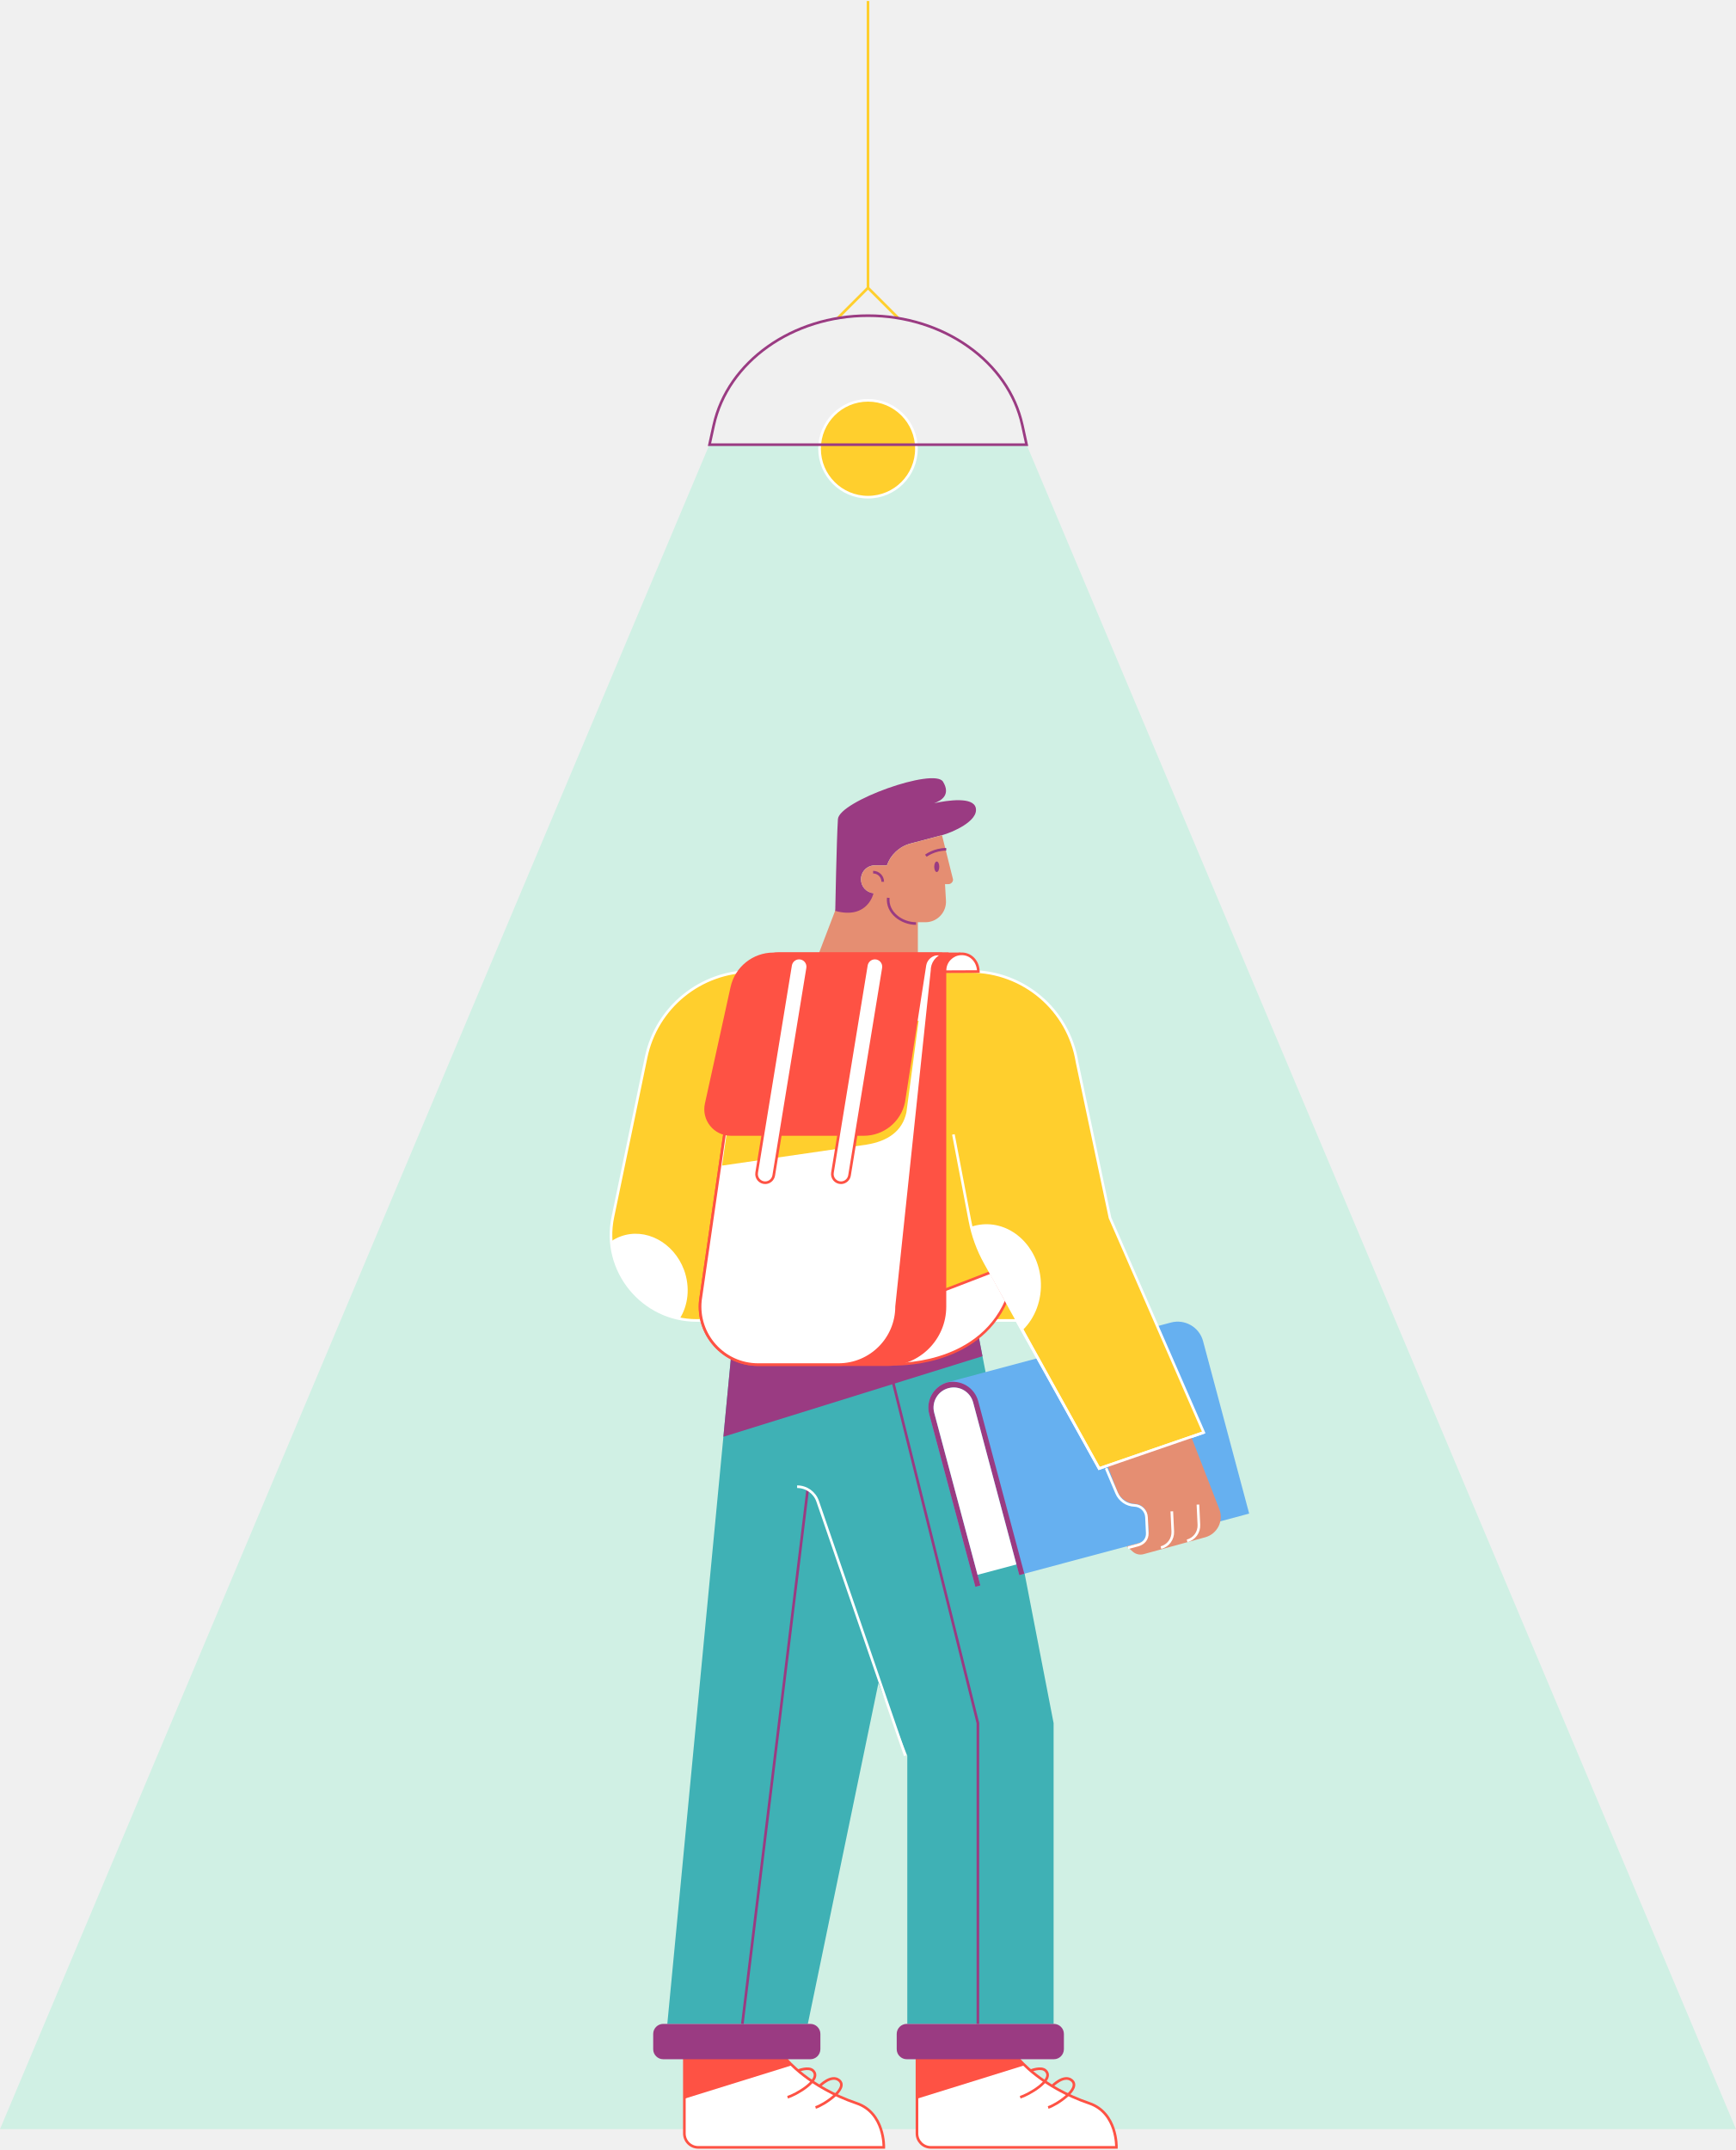
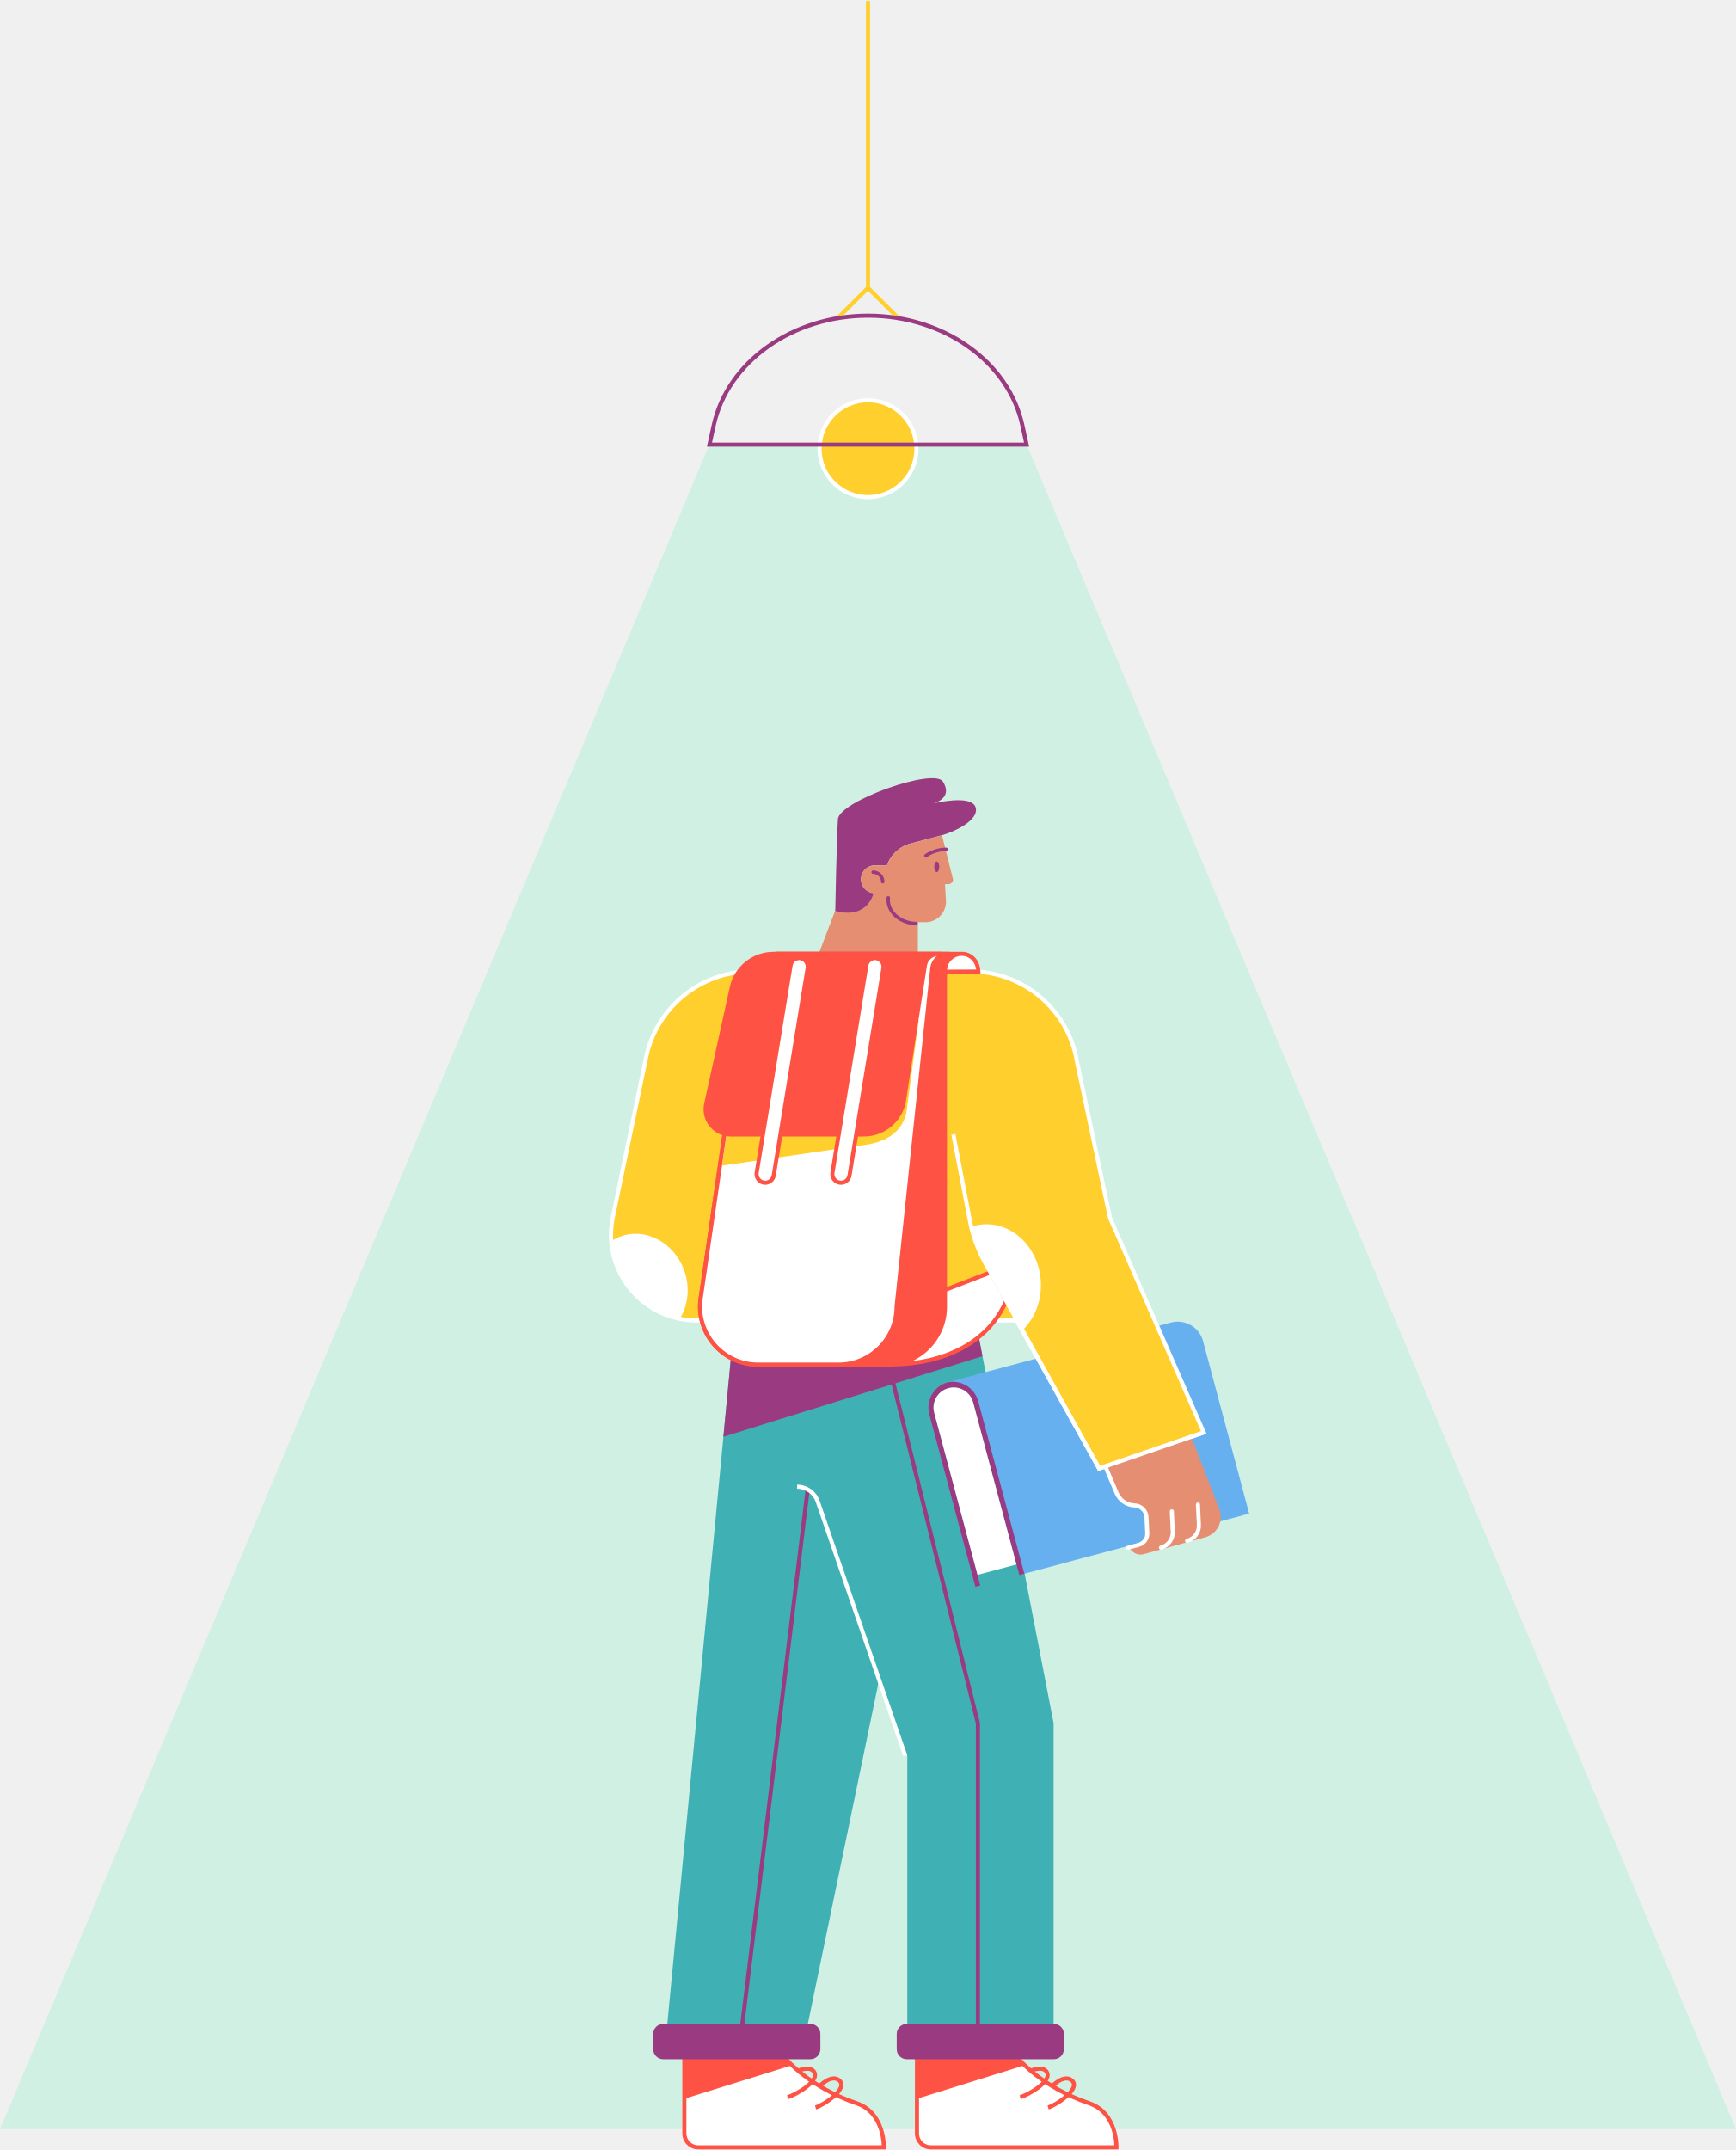
- <svg xmlns="http://www.w3.org/2000/svg" fill="none" height="816" viewBox="0 0 659 816" width="659">
+ <svg xmlns="http://www.w3.org/2000/svg" width="659" height="816" viewBox="0 0 659 816" fill="none">
  <path d="M659 808.087H0L269.297 168.76H389.703L659 808.087Z" fill="#D0F0E4" />
-   <path d="M318.081 120.657L329.5 109.24L340.919 120.657" stroke="#FFCF2D" strokeMiterlimit="10" strokeWidth="1.554" />
-   <path d="M329.5 109.24L329.5 0.38" stroke="#FFCF2D" strokeMiterlimit="10" strokeWidth="1.554" />
-   <path d="M329.5 188.696C339.654 188.696 347.885 180.466 347.885 170.314C347.885 160.162 339.654 151.932 329.5 151.932C319.347 151.932 311.115 160.162 311.115 170.314C311.115 180.466 319.347 188.696 329.5 188.696Z" fill="#FFCF2D" stroke="white" strokeMiterlimit="10" strokeWidth="1.554" />
-   <path d="M389.703 168.761H269.323L270.928 161.434C276.21 137.304 300.835 119.803 329.526 119.803C343.871 119.803 357.206 124.178 367.59 131.557C377.999 138.935 385.457 149.343 388.098 161.408L389.703 168.761Z" stroke="#9A3B82" strokeLinecap="round" strokeMiterlimit="10" strokeWidth="1.554" />
-   <path d="M259.793 781.55V809.719C259.793 812.644 262.15 815 265.076 815H335.507C335.507 815 335.921 801.926 325.201 798.275C306.998 792.087 298.505 781.55 298.505 781.55H259.793Z" fill="white" stroke="#FE5244" strokeMiterlimit="10" strokeWidth="1.554" />
-   <path d="M298.971 795.971C301.845 795.168 312.203 789.447 308.655 785.9C306.972 784.217 302.932 785.9 302.932 785.9" stroke="#FE5244" strokeMiterlimit="10" strokeWidth="1.554" />
-   <path d="M309.587 799.854C312.461 799.052 322.405 792.657 318.495 789.524C315.543 787.142 311.115 791.751 311.115 791.751" stroke="#FE5244" strokeMiterlimit="10" strokeWidth="1.554" />
+   <path d="M318.081 120.657L329.5 109.24L340.919 120.657" stroke="#FFCF2D" stroke-width="1.554" stroke-miterlimit="10" />
+   <path d="M329.5 109.24L329.5 0.38" stroke="#FFCF2D" stroke-width="1.554" stroke-miterlimit="10" />
+   <path d="M329.5 188.696C339.654 188.696 347.885 180.466 347.885 170.314C347.885 160.162 339.654 151.932 329.5 151.932C319.347 151.932 311.115 160.162 311.115 170.314C311.115 180.466 319.347 188.696 329.5 188.696Z" fill="#FFCF2D" stroke="white" stroke-width="1.554" stroke-miterlimit="10" />
+   <path d="M389.703 168.761H269.323L270.928 161.434C276.21 137.304 300.835 119.803 329.526 119.803C343.871 119.803 357.206 124.178 367.59 131.557C377.999 138.935 385.457 149.343 388.098 161.408L389.703 168.761Z" stroke="#9A3B82" stroke-width="1.554" stroke-miterlimit="10" stroke-linecap="round" />
+   <path d="M259.793 781.55V809.719C259.793 812.644 262.15 815 265.076 815H335.507C335.507 815 335.921 801.926 325.201 798.275C306.998 792.087 298.505 781.55 298.505 781.55H259.793Z" fill="white" stroke="#FE5244" stroke-width="1.554" stroke-miterlimit="10" />
+   <path d="M298.971 795.971C301.845 795.168 312.203 789.447 308.655 785.9C306.972 784.217 302.932 785.9 302.932 785.9" stroke="#FE5244" stroke-width="1.554" stroke-miterlimit="10" />
+   <path d="M309.587 799.854C312.461 799.052 322.405 792.657 318.495 789.524C315.543 787.142 311.115 791.751 311.115 791.751" stroke="#FE5244" stroke-width="1.554" stroke-miterlimit="10" />
  <path d="M300.68 783.829L259.793 796.541V781.55H298.531C298.531 781.55 299.23 782.431 300.68 783.829Z" fill="#FE5244" />
-   <path d="M348.091 781.55V809.719C348.091 812.644 350.448 815 353.374 815H423.805C423.805 815 424.219 801.926 413.499 798.275C395.296 792.087 386.803 781.55 386.803 781.55H348.091Z" fill="white" stroke="#FE5244" strokeMiterlimit="10" strokeWidth="1.554" />
-   <path d="M387.269 795.971C390.143 795.168 400.501 789.447 396.953 785.9C395.27 784.217 391.231 785.9 391.231 785.9" stroke="#FE5244" strokeMiterlimit="10" strokeWidth="1.554" />
-   <path d="M397.885 799.855C400.759 799.052 410.703 792.657 406.793 789.525C403.841 787.143 399.413 791.751 399.413 791.751" stroke="#FE5244" strokeMiterlimit="10" strokeWidth="1.554" />
+   <path d="M348.091 781.55V809.719C348.091 812.644 350.448 815 353.374 815H423.805C423.805 815 424.219 801.926 413.499 798.275C395.296 792.087 386.803 781.55 386.803 781.55H348.091Z" fill="white" stroke="#FE5244" stroke-width="1.554" stroke-miterlimit="10" />
+   <path d="M387.269 795.971C390.143 795.168 400.501 789.447 396.953 785.9C395.27 784.217 391.231 785.9 391.231 785.9" stroke="#FE5244" stroke-width="1.554" stroke-miterlimit="10" />
+   <path d="M397.885 799.855C400.759 799.052 410.703 792.657 406.793 789.525C403.841 787.143 399.413 791.751 399.413 791.751" stroke="#FE5244" stroke-width="1.554" stroke-miterlimit="10" />
  <path d="M388.978 783.829L348.091 796.541V781.55H386.829C386.829 781.55 387.528 782.431 388.978 783.829Z" fill="#FE5244" />
  <path d="M278.825 501.162L253.32 768.139H306.661L333.461 638.767L344.415 666.34V768.139H399.957V653.991L370.334 501.162H278.825Z" fill="#3FB1B5" />
-   <path d="M306.609 565.292L281.803 768.139" stroke="#9A3B82" strokeMiterlimit="10" strokeWidth="1.554" />
-   <path d="M371.215 768.139V653.991L336.413 514.107" stroke="#9A3B82" strokeMiterlimit="10" strokeWidth="1.554" />
-   <path d="M343.638 666.34L310.39 569.797C309.25 566.483 306.117 564.256 302.596 564.256" stroke="white" strokeMiterlimit="10" strokeWidth="1.554" />
+   <path d="M306.609 565.292L281.803 768.139" stroke="#9A3B82" stroke-width="1.554" stroke-miterlimit="10" />
+   <path d="M371.215 768.139V653.991L336.413 514.107" stroke="#9A3B82" stroke-width="1.554" stroke-miterlimit="10" />
+   <path d="M343.638 666.34L310.39 569.797C309.25 566.483 306.117 564.256 302.596 564.256" stroke="white" stroke-width="1.554" stroke-miterlimit="10" />
  <path d="M274.604 545.305L278.825 501.162H370.334L372.949 514.729L274.604 545.305Z" fill="#9A3B82" />
  <path d="M400.06 781.55H344.207C342.11 781.55 340.401 779.842 340.401 777.745V771.945C340.401 769.848 342.11 768.139 344.207 768.139H400.06C402.158 768.139 403.867 769.848 403.867 771.945V777.745C403.841 779.842 402.158 781.55 400.06 781.55Z" fill="#9A3B82" />
  <path d="M307.619 781.55H251.766C249.669 781.55 247.96 779.842 247.96 777.745V771.945C247.96 769.848 249.669 768.139 251.766 768.139H307.619C309.717 768.139 311.426 769.848 311.426 771.945V777.745C311.4 779.842 309.717 781.55 307.619 781.55Z" fill="#9A3B82" />
  <path d="M456.69 508.981L474.195 574.457L386.932 597.784L369.402 532.256C368.858 530.211 367.538 528.606 365.855 527.622C364.172 526.638 362.1 526.301 360.054 526.845C355.989 527.932 353.555 532.127 354.643 536.191L372.173 601.719L370.257 602.237L352.752 536.761C351.354 531.557 354.358 526.224 359.485 524.67C359.588 524.644 359.692 524.619 359.795 524.593L444.52 501.939C449.829 500.541 455.266 503.7 456.69 508.981Z" fill="#66B0F0" />
  <path d="M371.344 531.816L388.848 597.292L386.932 597.81L369.402 532.282C368.858 530.237 367.538 528.632 365.855 527.648C364.172 526.664 362.1 526.327 360.054 526.871C355.989 527.958 353.555 532.153 354.643 536.217L372.173 601.745L370.257 602.263L352.752 536.787C351.354 531.583 354.358 526.25 359.485 524.696C364.689 523.479 369.946 526.612 371.344 531.816Z" fill="#9A3B82" />
  <path d="M369.403 532.256L385.845 593.771L371.086 597.706L354.643 536.191C353.556 532.127 355.964 527.932 360.055 526.845C362.101 526.301 364.172 526.638 365.855 527.622C367.538 528.606 368.859 530.211 369.403 532.256Z" fill="white" />
-   <path d="M456.949 543.673L417.254 557.343L385.922 501.162H264.48C243.843 501.162 228.41 482.185 232.63 461.991L245.267 401.305C249.229 382.301 265.982 368.683 285.376 368.683H368.418C388.538 368.683 405.68 383.285 408.864 403.143L421.371 462.224L456.949 543.673Z" fill="#FFCF2D" stroke="white" strokeMiterlimit="10" strokeWidth="1.554" />
+   <path d="M456.949 543.673L417.254 557.343L385.922 501.162H264.48C243.843 501.162 228.41 482.185 232.63 461.991L245.267 401.305C249.229 382.301 265.982 368.683 285.376 368.683H368.418C388.538 368.683 405.68 383.285 408.864 403.143L421.371 462.224L456.949 543.673Z" fill="#FFCF2D" stroke="white" stroke-width="1.554" stroke-miterlimit="10" />
  <path d="M258.007 500.515C243.713 497.641 233.097 485.473 232.009 471.13C233.097 470.379 234.314 469.732 235.608 469.266C245.008 465.797 255.754 471.492 259.664 481.978C262.072 488.554 261.243 495.441 258.007 500.515Z" fill="white" />
  <path d="M348.428 332.282V368.709H308.215L317.485 344.476L348.428 332.282Z" fill="#E58E72" />
  <path d="M357.672 316.955C357.646 316.955 357.594 316.981 357.569 316.981L345.631 320.14C341.359 321.279 338.07 324.438 336.672 328.425H332.089C329.189 328.425 326.833 330.781 326.833 333.68V333.758C326.833 336.502 328.93 338.755 331.623 338.988C331.597 339.014 331.597 339.014 331.597 339.014C331.597 339.014 329.474 349.111 317.071 345.719C317.071 345.719 317.563 319.156 318.08 310.897C318.521 304.088 354.643 291.195 357.983 296.684C360.935 301.551 357.517 303.829 354.617 304.839C359.744 303.751 369.428 302.302 370.412 306.625C371.551 311.648 361.323 315.997 357.672 316.955Z" fill="#9A3B82" />
  <path d="M360.003 335.57H358.734L359.096 341.784C359.355 346.237 355.782 350.017 351.328 350.017H345.735C340.349 350.017 335.973 345.641 335.973 340.256V339.039H332.115C329.215 339.039 326.858 336.683 326.858 333.784V333.706C326.858 330.806 329.215 328.45 332.115 328.45H336.698C338.096 324.463 341.385 321.279 345.657 320.166L357.595 317.007L361.686 333.395C362.1 334.431 361.116 335.57 360.003 335.57Z" fill="#E58E72" />
-   <path d="M337.19 340.748C336.646 346.444 342.343 350.509 347.729 350.509" stroke="#9A3B82" strokeLinecap="round" strokeMiterlimit="10" strokeWidth="1.295" />
-   <path d="M335.094 334.664C335.094 332.644 333.462 331.013 331.442 331.013" stroke="#9A3B82" strokeLinecap="round" strokeMiterlimit="10" strokeWidth="1.295" />
+   <path d="M337.19 340.748C336.646 346.444 342.343 350.509 347.729 350.509" stroke="#9A3B82" stroke-width="1.295" stroke-miterlimit="10" stroke-linecap="round" />
+   <path d="M335.094 334.664C335.094 332.644 333.462 331.013 331.442 331.013" stroke="#9A3B82" stroke-width="1.295" stroke-miterlimit="10" stroke-linecap="round" />
  <path d="M355.601 330.962C356.13 330.962 356.559 330.069 356.559 328.968C356.559 327.867 356.13 326.975 355.601 326.975C355.072 326.975 354.643 327.867 354.643 328.968C354.643 330.069 355.072 330.962 355.601 330.962Z" fill="#9A3B82" />
-   <path d="M351.458 324.775C351.458 324.775 354.643 322.34 359.2 322.34" stroke="#9A3B82" strokeLinecap="round" strokeMiterlimit="10" strokeWidth="1.295" />
-   <path d="M339.132 517.758C339.132 517.758 370.852 519.13 382.013 493.68L376.109 482.884L358.475 489.667L339.132 517.758Z" fill="white" stroke="#FE5244" strokeMiterlimit="10" strokeWidth="1.554" />
-   <path d="M364.534 362.031C363.006 362.16 361.608 362.834 360.572 363.869C359.433 365.008 358.708 366.588 358.708 368.348V495.908C358.708 508.076 348.843 517.94 336.672 517.94H287.759C274.605 517.94 264.454 506.523 265.853 493.552V493.526L283.46 372.439C284.341 366.458 289.442 362.031 295.501 362.031H364.534Z" fill="#FE5244" stroke="#FE5244" strokeMiterlimit="10" strokeWidth="1.554" />
-   <path d="M359.616 362.03C358.088 362.159 356.69 362.832 355.654 363.868C354.696 364.826 354.049 366.069 353.868 367.467C353.842 367.751 353.816 368.036 353.816 368.321L352.78 378.082L340.351 495.881C340.351 508.049 330.485 517.913 318.315 517.913H287.786C274.632 517.913 264.482 506.496 265.88 493.525V493.499L273.83 438.768L283.488 372.412C283.566 371.842 283.695 371.273 283.851 370.703C285.352 365.603 290.065 362.004 295.503 362.004H359.616V362.03Z" fill="white" stroke="#FE5244" strokeMiterlimit="10" strokeWidth="1.554" />
+   <path d="M351.458 324.775C351.458 324.775 354.643 322.34 359.2 322.34" stroke="#9A3B82" stroke-width="1.295" stroke-miterlimit="10" stroke-linecap="round" />
+   <path d="M339.132 517.758C339.132 517.758 370.852 519.13 382.013 493.68L376.109 482.884L358.475 489.667L339.132 517.758Z" fill="white" stroke="#FE5244" stroke-width="1.554" stroke-miterlimit="10" />
+   <path d="M364.534 362.031C363.006 362.16 361.608 362.834 360.572 363.869C359.433 365.008 358.708 366.588 358.708 368.348V495.908C358.708 508.076 348.843 517.94 336.672 517.94H287.759C274.605 517.94 264.454 506.523 265.853 493.552V493.526L283.46 372.439C284.341 366.458 289.442 362.031 295.501 362.031H364.534Z" fill="#FE5244" stroke="#FE5244" stroke-width="1.554" stroke-miterlimit="10" />
+   <path d="M359.616 362.03C358.088 362.159 356.69 362.832 355.654 363.868C354.696 364.826 354.049 366.069 353.868 367.467C353.842 367.751 353.816 368.036 353.816 368.321L352.78 378.082L340.351 495.881C340.351 508.049 330.485 517.913 318.315 517.913H287.786C274.632 517.913 264.482 506.496 265.88 493.525V493.499L273.83 438.768L283.488 372.412C283.566 371.842 283.695 371.273 283.851 370.703C285.352 365.603 290.065 362.004 295.503 362.004H359.616V362.03Z" fill="white" stroke="#FE5244" stroke-width="1.554" stroke-miterlimit="10" />
  <path d="M348.713 387.428L344.078 422.198C342.55 429.318 337.009 433.124 328.982 434.418L274.087 442.392L282.088 387.402H348.713V387.428Z" fill="#FFCF2D" />
-   <path d="M357.647 362.03H356.275C353.789 362.004 351.614 363.764 351.122 366.224L343.043 418.34C341.515 425.46 335.223 430.561 327.947 430.561H277.428C271.317 430.561 266.759 424.916 268.08 418.936L277.816 374.716C279.447 367.311 286.024 362.03 293.611 362.03H357.647Z" fill="#FE5244" stroke="#FE5244" strokeMiterlimit="10" strokeWidth="1.554" />
-   <path d="M316.009 445.059L328.878 366.38C329.137 364.801 330.51 363.61 332.115 363.61C334.135 363.61 335.688 365.422 335.352 367.441L322.483 446.121C322.224 447.7 320.851 448.891 319.246 448.891C317.226 448.891 315.673 447.079 316.009 445.059Z" fill="white" stroke="#FE5244" strokeMiterlimit="10" strokeWidth="1.554" />
-   <path d="M287.241 445.059L300.11 366.38C300.369 364.801 301.741 363.61 303.347 363.61C305.367 363.61 306.92 365.422 306.584 367.441L293.714 446.121C293.455 447.7 292.083 448.891 290.478 448.891C288.458 448.891 286.904 447.079 287.241 445.059Z" fill="white" stroke="#FE5244" strokeMiterlimit="10" strokeWidth="1.554" />
-   <path d="M371.396 368.735L358.734 368.787V368.347C358.734 366.586 359.433 365.007 360.598 363.868C361.634 362.832 363.006 362.159 364.56 362.03H365.596C368.781 362.289 371.292 364.981 371.396 368.735Z" fill="white" stroke="#FE5244" strokeMiterlimit="10" strokeWidth="1.554" />
+   <path d="M357.647 362.03H356.275C353.789 362.004 351.614 363.764 351.122 366.224L343.043 418.34C341.515 425.46 335.223 430.561 327.947 430.561H277.428C271.317 430.561 266.759 424.916 268.08 418.936L277.816 374.716C279.447 367.311 286.024 362.03 293.611 362.03H357.647Z" fill="#FE5244" stroke="#FE5244" stroke-width="1.554" stroke-miterlimit="10" />
+   <path d="M316.009 445.059L328.878 366.38C329.137 364.801 330.51 363.61 332.115 363.61C334.135 363.61 335.688 365.422 335.352 367.441L322.483 446.121C322.224 447.7 320.851 448.891 319.246 448.891C317.226 448.891 315.673 447.079 316.009 445.059Z" fill="white" stroke="#FE5244" stroke-width="1.554" stroke-miterlimit="10" />
+   <path d="M287.241 445.059L300.11 366.38C300.369 364.801 301.741 363.61 303.347 363.61C305.367 363.61 306.92 365.422 306.584 367.441L293.714 446.121C293.455 447.7 292.083 448.891 290.478 448.891C288.458 448.891 286.904 447.079 287.241 445.059Z" fill="white" stroke="#FE5244" stroke-width="1.554" stroke-miterlimit="10" />
+   <path d="M371.396 368.735L358.734 368.787V368.347C358.734 366.586 359.433 365.007 360.598 363.868C361.634 362.832 363.006 362.159 364.56 362.03H365.596C368.781 362.289 371.292 364.981 371.396 368.735Z" fill="white" stroke="#FE5244" stroke-width="1.554" stroke-miterlimit="10" />
  <path d="M452.211 545.305L462.88 572.826C464.589 577.253 462.103 582.172 457.545 583.441L434.111 589.861C432.687 590.25 431.185 589.913 430.072 588.955L427.69 586.884L432.558 585.589C434.707 585.02 436.157 583.026 436.053 580.8L435.51 575.311C435.406 572.852 433.412 570.884 430.952 570.806H431.211C428.233 570.703 425.333 568.865 424.168 566.12L420.439 556.204L452.211 545.305Z" fill="#E58E72" />
-   <path d="M428.182 587.428L432.014 586.392C434.163 585.822 435.613 584.088 435.51 581.861L435.225 575.855C435.121 573.395 433.127 571.428 430.667 571.35C427.69 571.246 425.048 569.408 423.883 566.664L419.896 557.266" stroke="white" strokeLinecap="round" strokeMiterlimit="10" strokeWidth="1.554" />
-   <path d="M440.714 587.376C443.459 586.651 445.323 584.114 445.194 581.266L444.831 573.603" stroke="white" strokeLinecap="round" strokeMiterlimit="10" strokeWidth="1.554" />
-   <path d="M450.632 584.813C453.376 584.088 455.241 581.551 455.111 578.703L454.749 571.039" stroke="white" strokeLinecap="round" strokeMiterlimit="10" strokeWidth="1.554" />
-   <path d="M361.919 430.56L368.185 463.337C369.247 468.929 371.215 474.34 373.985 479.311L417.228 557.343L456.924 543.673" stroke="white" strokeMiterlimit="10" strokeWidth="1.554" />
+   <path d="M428.182 587.428L432.014 586.392C434.163 585.822 435.613 584.088 435.51 581.861L435.225 575.855C435.121 573.395 433.127 571.428 430.667 571.35C427.69 571.246 425.048 569.408 423.883 566.664L419.896 557.266" stroke="white" stroke-width="1.554" stroke-miterlimit="10" stroke-linecap="round" />
+   <path d="M440.714 587.376C443.459 586.651 445.323 584.114 445.194 581.266L444.831 573.603" stroke="white" stroke-width="1.554" stroke-miterlimit="10" stroke-linecap="round" />
+   <path d="M450.632 584.813C453.376 584.088 455.241 581.551 455.111 578.703L454.749 571.039" stroke="white" stroke-width="1.554" stroke-miterlimit="10" stroke-linecap="round" />
+   <path d="M361.919 430.56L368.185 463.337C369.247 468.929 371.215 474.34 373.985 479.311L417.228 557.343L456.924 543.673" stroke="white" stroke-width="1.554" stroke-miterlimit="10" />
  <path d="M388.15 504.89L373.986 479.311C371.603 474.987 369.817 470.379 368.677 465.589C370.024 465.149 371.422 464.839 372.898 464.709C384.084 463.725 394.002 473.123 395.063 485.68C395.685 493.292 392.914 500.308 388.15 504.89Z" fill="white" />
</svg>
